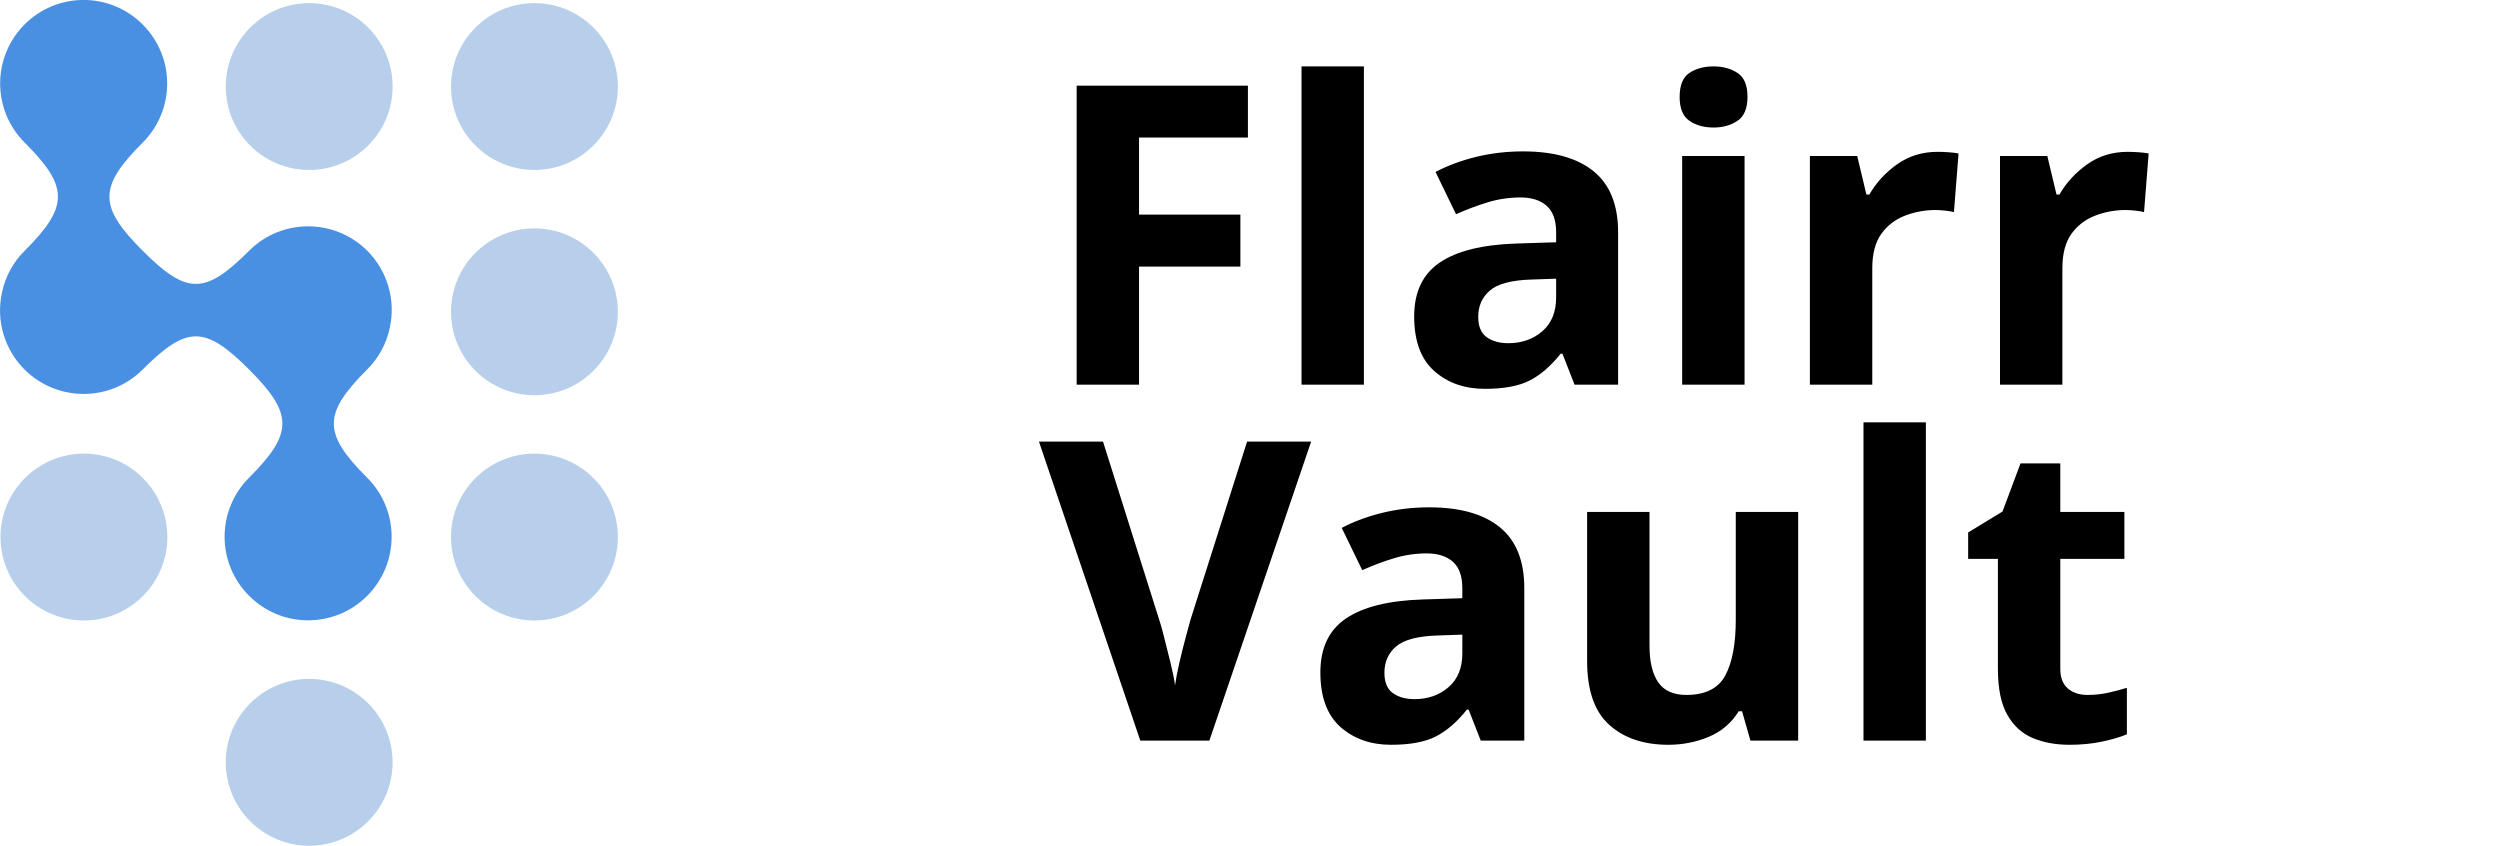
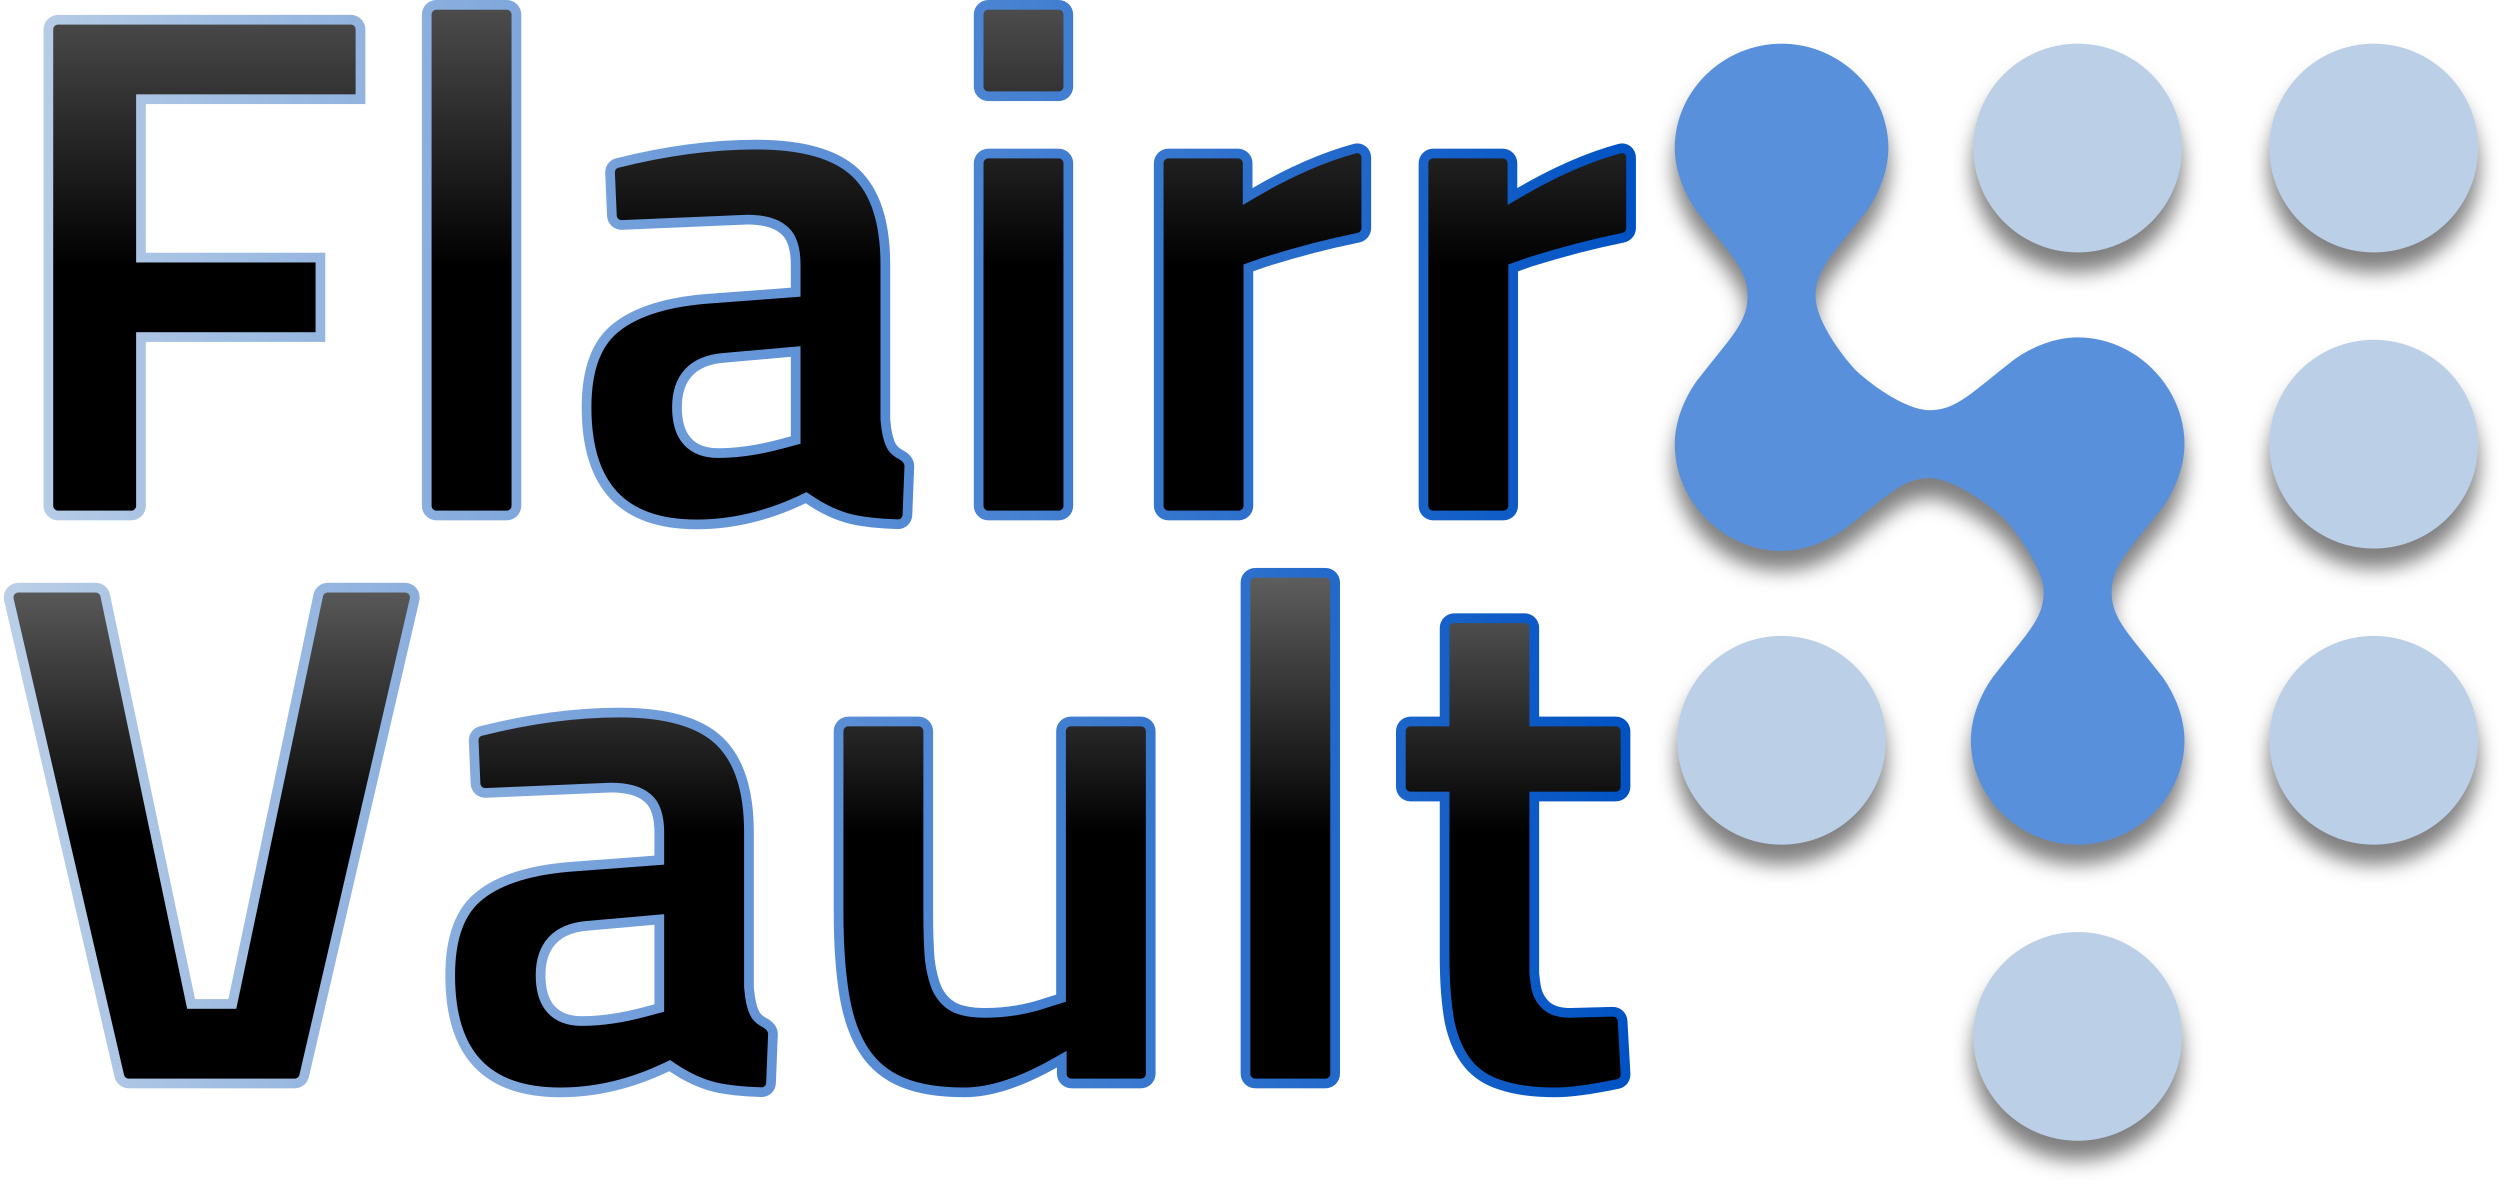
- <svg xmlns="http://www.w3.org/2000/svg" version="1.1" id="Layer_1" x="0px" y="0px" viewBox="443 143.1 1498.3 506.9" style="enable-background:new 443 143.1 1498.3 506.9;" xml:space="preserve">
-   <defs id="defs169" />
-   <style type="text/css" id="style146">
- 	.st0{fill:#4A90E2;}
- 	.st1{fill:#B7CFEA;}
- 	.st2{fill:#1A202C;}
- </style>
-   <g transform="translate(-233.7 -345.73)" id="g164">
-     <path class="st0" d="M826,845.9c-19.6-19.6-19.6-51.2,0-70.8c26.6-26.6,26.5-38.3,0-64.8c-26.5-26.5-37.3-26.5-63.8,0   c-19.5,19.5-51.2,19.5-70.8,0c-12.1-12.1-17.2-29.5-13.5-46.2c2-9.5,6.7-18.2,13.6-25c26.6-26.6,26.5-38.3,0-64.8   c-19.6-19.5-19.6-51.2-0.1-70.8c0,0,0,0,0,0c9.4-9.4,22.1-14.7,35.4-14.7c13.3,0,26,5.3,35.4,14.7c19.6,19.6,19.6,51.2,0,70.8   c-26.6,26.6-26.5,38.3,0,64.8c26.5,26.5,37.3,26.5,63.8,0c19.5-19.5,51.2-19.5,70.8,0c12.1,12.1,17.2,29.5,13.5,46.2   c-2,9.5-6.7,18.2-13.6,25c-26.6,26.6-26.5,38.3,0,64.8c19.6,19.5,19.6,51.2,0.1,70.8c0,0,0,0,0,0   C877.2,865.5,845.5,865.5,826,845.9L826,845.9z" id="path148" />
-     <path class="st1" d="M727,760.7c27.6,0,50,22.4,50,50s-22.4,50-50,50s-50-22.4-50-50S699.4,760.7,727,760.7z" id="path150" />
-     <path class="st1" d="M862,490.7c27.6,0,50,22.4,50,50c0,27.6-22.4,50-50,50s-50-22.4-50-50C812,513.1,834.4,490.7,862,490.7z" id="path152" />
-     <path class="st1" d="M997,490.7c27.6,0,50,22.4,50,50c0,27.6-22.4,50-50,50s-50-22.4-50-50C947,513.1,969.4,490.7,997,490.7z" id="path154" />
-     <path class="st1" d="M997,625.7c27.6,0,50,22.4,50,50c0,27.6-22.4,50-50,50s-50-22.4-50-50C947,648.1,969.4,625.7,997,625.7z" id="path156" />
-     <path class="st1" d="M997,760.7c27.6,0,50,22.4,50,50s-22.4,50-50,50s-50-22.4-50-50S969.4,760.7,997,760.7z" id="path158" />
-     <path class="st1" d="M862,895.7c27.6,0,50,22.4,50,50s-22.4,50-50,50s-50-22.4-50-50S834.4,895.7,862,895.7z" id="path160" />
-     <text xml:space="preserve" style="font-style:normal;font-weight:normal;font-size:250.968px;line-height:0.85;font-family:sans-serif;fill:#000000;fill-opacity:1;stroke:none;stroke-width:6.274" x="1299.367" y="719.355" id="text175">
-       <tspan id="tspan173" x="1299.367" y="719.355" style="font-style:normal;font-variant:normal;font-weight:bold;font-stretch:normal;font-family:sans-serif;-inkscape-font-specification:'sans-serif Bold';stroke-width:6.274">Flairr</tspan>
-       <tspan x="1299.367" y="932.677" style="font-style:normal;font-variant:normal;font-weight:bold;font-stretch:normal;font-family:sans-serif;-inkscape-font-specification:'sans-serif Bold';stroke-width:6.274" id="tspan177">Vault</tspan>
-     </text>
+ <svg xmlns="http://www.w3.org/2000/svg" width="515" height="243" viewBox="0 0 515 243" fill="none">
+   <path d="M30.042 69.439H29.042V70.439V104.19C29.042 105.294 28.147 106.19 27.042 106.19H11.961C10.857 106.19 9.961 105.294 9.961 104.19V6.063C9.961 4.958 10.857 4.063 11.961 4.063H72.259C73.364 4.063 74.259 4.958 74.259 6.063V20.438H30.042H29.042V21.438V52.063V53.063H30.042H66.01V69.439H30.042ZM182.38 86.364V86.406L182.384 86.447C182.589 88.921 183.008 90.854 183.744 92.084L183.757 92.105L183.77 92.124C184.195 92.764 184.817 93.262 185.565 93.65C186.689 94.233 187.358 95.138 187.322 96.053L186.925 106.106C186.882 107.187 185.998 108.018 184.955 107.988C181.115 107.878 177.972 107.538 175.508 106.981C172.596 106.299 169.603 104.929 166.527 102.84L166.051 102.517L165.532 102.766C158.22 106.281 150.882 108.027 143.51 108.027C135.787 108.027 130.174 105.982 126.479 102.063C122.773 98.132 120.832 92.145 120.832 83.914C120.832 75.904 122.978 70.505 127.01 67.403L127.016 67.399L127.022 67.394C131.171 64.106 137.656 62.09 146.632 61.483L146.64 61.483L162.985 60.258L163.91 60.188V59.261V54.514C163.91 51.272 163.193 48.728 161.407 47.31C159.712 45.863 157.133 45.245 153.898 45.245H153.876L153.855 45.246L128.133 46.343C127.029 46.39 126.096 45.534 126.049 44.43L125.67 35.587C125.629 34.648 126.245 33.817 127.138 33.592C137.21 31.053 146.74 29.788 155.731 29.788C165.514 29.788 172.274 31.817 176.274 35.636C180.271 39.452 182.38 45.663 182.38 54.514V86.364ZM163.91 73.501V72.409L162.823 72.505L148.921 73.73L148.92 73.731C145.914 73.999 143.509 74.956 141.861 76.725C140.211 78.497 139.455 80.942 139.455 83.914C139.455 86.849 140.104 89.236 141.578 90.895C143.073 92.576 145.258 93.336 147.94 93.336C151.914 93.336 156.228 92.707 160.877 91.465L163.169 90.852L163.91 90.654V89.886V73.501ZM257.012 38.741V40.482L258.516 39.605C265.851 35.33 272.726 32.335 279.143 30.6C280.295 30.289 281.454 31.174 281.454 32.459V46.99C281.454 47.944 280.777 48.772 279.83 48.968C276.556 49.643 273.477 50.352 270.594 51.095L270.587 51.097C267.113 52.019 263.892 52.941 260.923 53.865L260.906 53.87L260.889 53.876L257.834 54.948L257.165 55.183V55.892V104.19C257.165 105.294 256.269 106.19 255.165 106.19H240.695C239.59 106.19 238.695 105.294 238.695 104.19V33.626C238.695 32.521 239.59 31.626 240.695 31.626H255.012C256.117 31.626 257.012 32.521 257.012 33.626V38.741ZM311.558 38.741V40.482L313.062 39.605C320.397 35.33 327.272 32.335 333.69 30.6C334.841 30.289 336 31.174 336 32.459V46.99C336 47.944 335.323 48.772 334.376 48.968C331.102 49.643 328.023 50.352 325.141 51.095L325.134 51.097C321.66 52.019 318.438 52.941 315.469 53.865L315.452 53.87L315.435 53.876L312.38 54.948L311.711 55.183V55.892V104.19C311.711 105.294 310.816 106.19 309.711 106.19H295.241C294.137 106.19 293.241 105.294 293.241 104.19V33.626C293.241 32.521 294.137 31.626 295.241 31.626H309.558C310.663 31.626 311.558 32.521 311.558 33.626V38.741ZM106.377 104.19C106.377 105.294 105.482 106.19 104.377 106.19H89.907C88.803 106.19 87.907 105.294 87.907 104.19V3C87.907 1.895 88.803 1 89.907 1H104.377C105.482 1 106.377 1.895 106.377 3V104.19ZM220.073 104.19C220.073 105.294 219.177 106.19 218.073 106.19H203.603C202.498 106.19 201.603 105.294 201.603 104.19V33.626C201.603 32.521 202.498 31.626 203.603 31.626H218.073C219.177 31.626 220.073 32.521 220.073 33.626V104.19ZM220.073 17.825C220.073 18.93 219.177 19.825 218.073 19.825H203.603C202.498 19.825 201.603 18.93 201.603 17.825V3C201.603 1.895 202.498 1 203.603 1H218.073C219.177 1 220.073 1.895 220.073 3V17.825Z" fill="url(#paint0_linear)" stroke="url(#paint1_linear)" stroke-width="2" />
+   <path d="M47.05 206.814H47.862L48.029 206.02L65.554 122.651C65.748 121.725 66.565 121.063 67.511 121.063H83.451C84.738 121.063 85.69 122.26 85.4 123.514L62.654 221.641C62.444 222.548 61.636 223.19 60.706 223.19H26.52C25.59 223.19 24.782 222.548 24.572 221.641L1.827 123.514C1.536 122.26 2.488 121.063 3.775 121.063H19.715C20.661 121.063 21.478 121.725 21.672 122.651L39.197 206.02L39.364 206.814H40.176H47.05ZM154.287 203.364V203.406L154.29 203.447C154.496 205.921 154.915 207.854 155.651 209.084L155.663 209.105L155.676 209.124C156.101 209.764 156.724 210.262 157.472 210.65C158.595 211.233 159.265 212.138 159.229 213.053L158.831 223.106C158.789 224.187 157.905 225.018 156.862 224.988C153.022 224.878 149.878 224.538 147.415 223.981C144.503 223.299 141.51 221.929 138.434 219.84L137.958 219.517L137.439 219.766C130.127 223.281 122.789 225.027 115.416 225.027C107.693 225.027 102.081 222.982 98.386 219.063C94.68 215.133 92.739 209.145 92.739 200.914C92.739 192.904 94.885 187.505 98.917 184.403L98.923 184.399L98.928 184.394C103.078 181.106 109.562 179.09 118.539 178.483L118.546 178.483L134.892 177.258L135.817 177.188V176.261V171.514C135.817 168.272 135.099 165.729 133.314 164.31C131.618 162.863 129.04 162.245 125.804 162.245H125.783L125.761 162.246L100.039 163.343C98.936 163.39 98.003 162.534 97.956 161.43L97.576 152.587C97.536 151.648 98.151 150.817 99.044 150.592C109.116 148.053 118.646 146.788 127.637 146.788C137.42 146.788 144.18 148.818 148.18 152.637C152.177 156.452 154.287 162.663 154.287 171.514V203.364ZM135.817 190.501V189.409L134.729 189.505L120.828 190.73L120.827 190.73C117.821 191 115.415 191.956 113.768 193.725C112.118 195.497 111.361 197.942 111.361 200.914C111.361 203.849 112.011 206.236 113.485 207.895C114.979 209.576 117.165 210.336 119.846 210.336C123.821 210.336 128.135 209.707 132.784 208.465L135.075 207.852L135.817 207.654V206.886V190.501ZM217.868 205.851L218.574 205.634V204.896V150.626C218.574 149.521 219.469 148.626 220.574 148.626H235.044C236.148 148.626 237.044 149.521 237.044 150.626V221.19C237.044 222.294 236.148 223.19 235.044 223.19H220.726C219.622 223.19 218.726 222.294 218.726 221.19V219.902V218.189L217.235 219.031C210.084 223.07 203.892 225.027 198.631 225.027C193.416 225.027 189.178 224.322 185.876 222.959C182.593 221.604 180.002 219.486 178.078 216.592C176.139 213.677 174.752 209.89 173.954 205.187C173.151 200.358 172.746 194.547 172.746 187.745V150.626C172.746 149.521 173.641 148.626 174.746 148.626H189.215C190.32 148.626 191.215 149.521 191.215 150.626V188.051C191.215 191.844 191.318 195.037 191.524 197.625L191.526 197.647L191.529 197.669C191.842 200.179 192.37 202.281 193.142 203.939L193.153 203.964L193.166 203.987C194.063 205.673 195.279 206.92 196.837 207.641L196.849 207.646L196.862 207.652C198.459 208.338 200.493 208.652 202.909 208.652C207.392 208.652 211.725 207.921 215.901 206.458L217.868 205.851ZM317.061 164.082H316.061V165.082V196.473V196.482V196.491V196.5V196.509V196.518V196.527V196.536V196.545V196.554V196.563V196.572V196.581V196.59V196.599V196.608V196.616V196.625V196.634V196.643V196.652V196.661V196.67V196.679V196.687V196.696V196.705V196.714V196.723V196.732V196.741V196.749V196.758V196.767V196.776V196.785V196.793V196.802V196.811V196.82V196.829V196.837V196.846V196.855V196.864V196.872V196.881V196.89V196.899V196.908V196.916V196.925V196.934V196.942V196.951V196.96V196.969V196.977V196.986V196.995V197.003V197.012V197.021V197.029V197.038V197.047V197.055V197.064V197.073V197.081V197.09V197.099V197.107V197.116V197.125V197.133V197.142V197.15V197.159V197.168V197.176V197.185V197.193V197.202V197.211V197.219V197.228V197.236V197.245V197.253V197.262V197.271V197.279V197.288V197.296V197.305V197.313V197.322V197.33V197.339V197.347V197.356V197.364V197.373V197.381V197.39V197.398V197.407V197.415V197.424V197.432V197.441V197.449V197.458V197.466V197.474V197.483V197.491V197.5V197.508V197.517V197.525V197.533V197.542V197.55V197.559V197.567V197.575V197.584V197.592V197.6V197.609V197.617V197.625V197.634V197.642V197.65V197.659V197.667V197.675V197.684V197.692V197.7V197.709V197.717V197.725V197.734V197.742V197.75V197.758V197.767V197.775V197.783V197.792V197.8V197.808V197.816V197.825V197.833V197.841V197.849V197.857V197.866V197.874V197.882V197.89V197.898V197.907V197.915V197.923V197.931V197.939V197.948V197.956V197.964V197.972V197.98V197.988V197.997V198.005V198.013V198.021V198.029V198.037V198.045V198.053V198.061V198.07V198.078V198.086V198.094V198.102V198.11V198.118V198.126V198.134V198.142V198.15V198.158V198.166V198.174V198.183V198.191V198.199V198.207V198.215V198.223V198.231V198.239V198.247V198.255V198.263V198.271V198.279V198.287V198.295V198.302V198.31V198.318V198.326V198.334V198.342V198.35V198.358V198.366V198.374V198.382V198.39V198.398V198.406V198.414V198.421V198.429V198.437V198.445V198.453V198.461V198.469V198.477V198.484V198.492V198.5V198.508V198.516V198.524V198.531V198.539V198.547V198.555V198.563V198.571V198.578V198.586V198.594V198.602V198.609V198.617V198.625V198.633V198.641V198.648V198.656V198.664V198.672V198.679V198.687V198.695V198.703V198.71V198.718V198.726V198.733V198.741V198.749V198.756V198.764V198.772V198.78V198.787V198.795V198.803V198.81V198.818V198.826V198.833V198.841V198.848V198.856V198.864V198.871V198.879V198.887V198.894V198.902V198.909V198.917V198.925V198.932V198.94V198.947V198.955V198.962V198.97V198.978V198.985V198.993V199V199.008V199.015V199.023V199.03V199.038V199.045V199.053V199.06V199.068V199.075V199.083V199.09V199.098V199.105V199.113V199.12V199.128V199.135V199.143V199.15V199.158V199.165V199.172V199.18V199.187V199.195V199.202V199.21V199.217V199.224V199.232V199.239V199.247V199.254V199.261V199.269V199.276V199.283V199.291V199.298V199.306V199.313V199.32V199.328V199.335V199.342V199.35V199.357V199.364V199.372V199.379V199.386V199.393V199.401V199.408V199.415V199.423V199.43V199.437V199.444V199.452V199.459V199.466V199.473V199.481V199.488V199.495V199.502V199.51V199.517V199.524V199.531V199.538V199.546V199.553V199.56V199.567V199.574V199.581V199.589V199.596V199.603V199.61V199.617V199.624V199.632V199.639V199.646V199.653V199.66V199.667V199.674V199.681V199.689V199.696V199.703V199.71V199.717V199.724V199.731V199.738V199.745V199.752V199.759V199.766V199.773V199.781V199.788V199.795V199.802V199.809V199.816V199.823V199.83V199.837V199.844V199.851V199.858V199.865V199.872V199.879V199.886V199.893V199.9V199.907V199.913V199.92V199.927V199.934V199.941V199.948V199.955V199.962V199.969V199.976V199.983V199.99V199.997V200.003V200.01V200.017V200.024V200.031V200.038V200.045V200.052V200.058V200.065V200.072V200.079V200.086V200.093V200.1V200.106V200.113V200.12V200.127V200.134V200.14V200.147V200.154V200.161V200.168V200.174V200.181V200.188V200.195V200.201V200.208V200.215V200.222V200.228V200.235V200.242V200.249V200.255V200.262V200.269V200.275V200.282V200.289V200.296V200.302V200.309V200.316V200.322V200.329V200.336V200.342V200.349V200.356V200.362V200.369V200.376V200.382V200.389V200.395V200.402V200.409V200.415V200.422V200.428V200.435V200.442V200.448V200.455V200.505L316.066 200.554C316.169 201.581 316.272 202.419 316.379 203.062C316.614 204.589 317.268 205.906 318.339 206.98C319.526 208.17 321.321 208.652 323.477 208.652H323.49L323.503 208.651L332.202 208.422C333.283 208.394 334.191 209.23 334.251 210.31L334.863 221.248C334.918 222.228 334.257 223.093 333.315 223.29C327.723 224.458 323.437 225.027 320.422 225.027C315.905 225.027 312.202 224.523 309.282 223.547L309.267 223.543L309.253 223.538C306.369 222.671 304.101 221.192 302.407 219.117C300.7 217.025 299.431 214.226 298.64 210.667C297.945 206.974 297.591 202.4 297.591 196.933V165.082V164.082H296.591H290.578C289.474 164.082 288.578 163.187 288.578 162.082V150.626C288.578 149.521 289.474 148.626 290.578 148.626H296.591H297.591V147.626V129.341C297.591 128.236 298.487 127.341 299.591 127.341H314.061C315.166 127.341 316.061 128.236 316.061 129.341V147.626V148.626H317.061H332.851C333.955 148.626 334.851 149.521 334.851 150.626V162.082C334.851 163.187 333.955 164.082 332.851 164.082H317.061ZM275.04 221.19C275.04 222.294 274.145 223.19 273.04 223.19H258.57C257.466 223.19 256.57 222.294 256.57 221.19V120C256.57 118.895 257.466 118 258.57 118H273.04C274.145 118 275.04 118.895 275.04 120V221.19Z" fill="url(#paint2_linear)" stroke="url(#paint3_linear)" stroke-width="2" />
+   <g filter="url(#filter0_d)">
+     <path d="M367 9C355.126 9 345 18.626 345 30.5C345 35.159 346.982 39.979 349.5 43.5C356.5 52.507 360 55.5 360 61C360 66.5 356.5 69.493 349.5 78.5C346.982 82.021 345 86.841 345 91.5C345 103.374 355.126 113.5 367 113.5C371.659 113.5 376.479 111.518 380 109C389.007 102 392 98.5 397.5 98.5C403 98.5 411.5 105.5 412.75 106.75C414 108 421 116.5 421 122C421 127.5 417.5 130.493 410.5 139.5C407.982 143.021 406 147.841 406 152.5C406 164.374 416.126 174 428 174C439.874 174 450 164.374 450 152.5C450 147.841 448.018 143.021 445.5 139.5C438.5 130.493 435 127.5 435 122C435 116.5 438.5 113.507 445.5 104.5C448.018 100.979 450 96.159 450 91.5C450 79.626 439.874 69.5 428 69.5C423.341 69.5 418.521 71.482 415 74C405.993 81 403 84.5 397.5 84.5C392 84.5 384 78 382.25 76.25C380.5 74.5 374 66.5 374 61C374 55.5 377.5 52.507 384.5 43.5C387.018 39.979 389 35.159 389 30.5C389 18.626 378.874 9 367 9Z" fill="#5990DC" />
  </g>
+   <g filter="url(#filter1_d)">
+     <circle cx="367" cy="152.5" r="21.5" fill="#BBCFE7" />
+   </g>
+   <g filter="url(#filter2_d)">
+     <circle cx="428" cy="30.5" r="21.5" fill="#BBCFE7" />
+   </g>
+   <g filter="url(#filter3_d)">
+     <circle cx="428" cy="213.5" r="21.5" fill="#BBCFE7" />
+   </g>
+   <g filter="url(#filter4_d)">
+     <circle cx="489" cy="30.5" r="21.5" fill="#BBCFE7" />
+   </g>
+   <g filter="url(#filter5_d)">
+     <circle cx="489" cy="91.5" r="21.5" fill="#BBCFE7" />
+   </g>
+   <g filter="url(#filter6_d)">
+     <circle cx="489" cy="152.5" r="21.5" fill="#BBCFE7" />
+   </g>
+   <defs>
+     <filter id="filter0_d" x="341" y="9" width="113" height="173" filterUnits="userSpaceOnUse" color-interpolation-filters="sRGB">
+       <feFlood flood-opacity="0" result="BackgroundImageFix" />
+       <feColorMatrix in="SourceAlpha" type="matrix" values="0 0 0 0 0 0 0 0 0 0 0 0 0 0 0 0 0 0 127 0" />
+       <feOffset dy="4" />
+       <feGaussianBlur stdDeviation="2" />
+       <feColorMatrix type="matrix" values="0 0 0 0 0 0 0 0 0 0 0 0 0 0 0 0 0 0 0.5 0" />
+       <feBlend mode="normal" in2="BackgroundImageFix" result="effect1_dropShadow" />
+       <feBlend mode="normal" in="SourceGraphic" in2="effect1_dropShadow" result="shape" />
+     </filter>
+     <filter id="filter1_d" x="341.5" y="131" width="51" height="51" filterUnits="userSpaceOnUse" color-interpolation-filters="sRGB">
+       <feFlood flood-opacity="0" result="BackgroundImageFix" />
+       <feColorMatrix in="SourceAlpha" type="matrix" values="0 0 0 0 0 0 0 0 0 0 0 0 0 0 0 0 0 0 127 0" />
+       <feOffset dy="4" />
+       <feGaussianBlur stdDeviation="2" />
+       <feColorMatrix type="matrix" values="0 0 0 0 0 0 0 0 0 0 0 0 0 0 0 0 0 0 0.5 0" />
+       <feBlend mode="normal" in2="BackgroundImageFix" result="effect1_dropShadow" />
+       <feBlend mode="normal" in="SourceGraphic" in2="effect1_dropShadow" result="shape" />
+     </filter>
+     <filter id="filter2_d" x="402.5" y="9" width="51" height="51" filterUnits="userSpaceOnUse" color-interpolation-filters="sRGB">
+       <feFlood flood-opacity="0" result="BackgroundImageFix" />
+       <feColorMatrix in="SourceAlpha" type="matrix" values="0 0 0 0 0 0 0 0 0 0 0 0 0 0 0 0 0 0 127 0" />
+       <feOffset dy="4" />
+       <feGaussianBlur stdDeviation="2" />
+       <feColorMatrix type="matrix" values="0 0 0 0 0 0 0 0 0 0 0 0 0 0 0 0 0 0 0.5 0" />
+       <feBlend mode="normal" in2="BackgroundImageFix" result="effect1_dropShadow" />
+       <feBlend mode="normal" in="SourceGraphic" in2="effect1_dropShadow" result="shape" />
+     </filter>
+     <filter id="filter3_d" x="402.5" y="192" width="51" height="51" filterUnits="userSpaceOnUse" color-interpolation-filters="sRGB">
+       <feFlood flood-opacity="0" result="BackgroundImageFix" />
+       <feColorMatrix in="SourceAlpha" type="matrix" values="0 0 0 0 0 0 0 0 0 0 0 0 0 0 0 0 0 0 127 0" />
+       <feOffset dy="4" />
+       <feGaussianBlur stdDeviation="2" />
+       <feColorMatrix type="matrix" values="0 0 0 0 0 0 0 0 0 0 0 0 0 0 0 0 0 0 0.5 0" />
+       <feBlend mode="normal" in2="BackgroundImageFix" result="effect1_dropShadow" />
+       <feBlend mode="normal" in="SourceGraphic" in2="effect1_dropShadow" result="shape" />
+     </filter>
+     <filter id="filter4_d" x="463.5" y="9" width="51" height="51" filterUnits="userSpaceOnUse" color-interpolation-filters="sRGB">
+       <feFlood flood-opacity="0" result="BackgroundImageFix" />
+       <feColorMatrix in="SourceAlpha" type="matrix" values="0 0 0 0 0 0 0 0 0 0 0 0 0 0 0 0 0 0 127 0" />
+       <feOffset dy="4" />
+       <feGaussianBlur stdDeviation="2" />
+       <feColorMatrix type="matrix" values="0 0 0 0 0 0 0 0 0 0 0 0 0 0 0 0 0 0 0.5 0" />
+       <feBlend mode="normal" in2="BackgroundImageFix" result="effect1_dropShadow" />
+       <feBlend mode="normal" in="SourceGraphic" in2="effect1_dropShadow" result="shape" />
+     </filter>
+     <filter id="filter5_d" x="463.5" y="70" width="51" height="51" filterUnits="userSpaceOnUse" color-interpolation-filters="sRGB">
+       <feFlood flood-opacity="0" result="BackgroundImageFix" />
+       <feColorMatrix in="SourceAlpha" type="matrix" values="0 0 0 0 0 0 0 0 0 0 0 0 0 0 0 0 0 0 127 0" />
+       <feOffset dy="4" />
+       <feGaussianBlur stdDeviation="2" />
+       <feColorMatrix type="matrix" values="0 0 0 0 0 0 0 0 0 0 0 0 0 0 0 0 0 0 0.5 0" />
+       <feBlend mode="normal" in2="BackgroundImageFix" result="effect1_dropShadow" />
+       <feBlend mode="normal" in="SourceGraphic" in2="effect1_dropShadow" result="shape" />
+     </filter>
+     <filter id="filter6_d" x="463.5" y="131" width="51" height="51" filterUnits="userSpaceOnUse" color-interpolation-filters="sRGB">
+       <feFlood flood-opacity="0" result="BackgroundImageFix" />
+       <feColorMatrix in="SourceAlpha" type="matrix" values="0 0 0 0 0 0 0 0 0 0 0 0 0 0 0 0 0 0 127 0" />
+       <feOffset dy="4" />
+       <feGaussianBlur stdDeviation="2" />
+       <feColorMatrix type="matrix" values="0 0 0 0 0 0 0 0 0 0 0 0 0 0 0 0 0 0 0.5 0" />
+       <feBlend mode="normal" in2="BackgroundImageFix" result="effect1_dropShadow" />
+       <feBlend mode="normal" in="SourceGraphic" in2="effect1_dropShadow" result="shape" />
+     </filter>
+     <linearGradient id="paint0_linear" x1="173" y1="-79.5" x2="173" y2="55" gradientUnits="userSpaceOnUse">
+       <stop stop-color="#C0C0C0" />
+       <stop offset="1" />
+     </linearGradient>
+     <linearGradient id="paint1_linear" x1="1.43381e-08" y1="113" x2="337" y2="113" gradientUnits="userSpaceOnUse">
+       <stop stop-color="#BBCFE7" />
+       <stop offset="1" stop-color="#0052C4" />
+     </linearGradient>
+     <linearGradient id="paint2_linear" x1="168" y1="63.5" x2="168" y2="172" gradientUnits="userSpaceOnUse">
+       <stop stop-color="#BFBFBF" />
+       <stop offset="1" />
+     </linearGradient>
+     <linearGradient id="paint3_linear" x1="0" y1="113.027" x2="337" y2="113.027" gradientUnits="userSpaceOnUse">
+       <stop stop-color="#BBCFE7" />
+       <stop offset="1" stop-color="#0052C4" />
+     </linearGradient>
+   </defs>
</svg>
